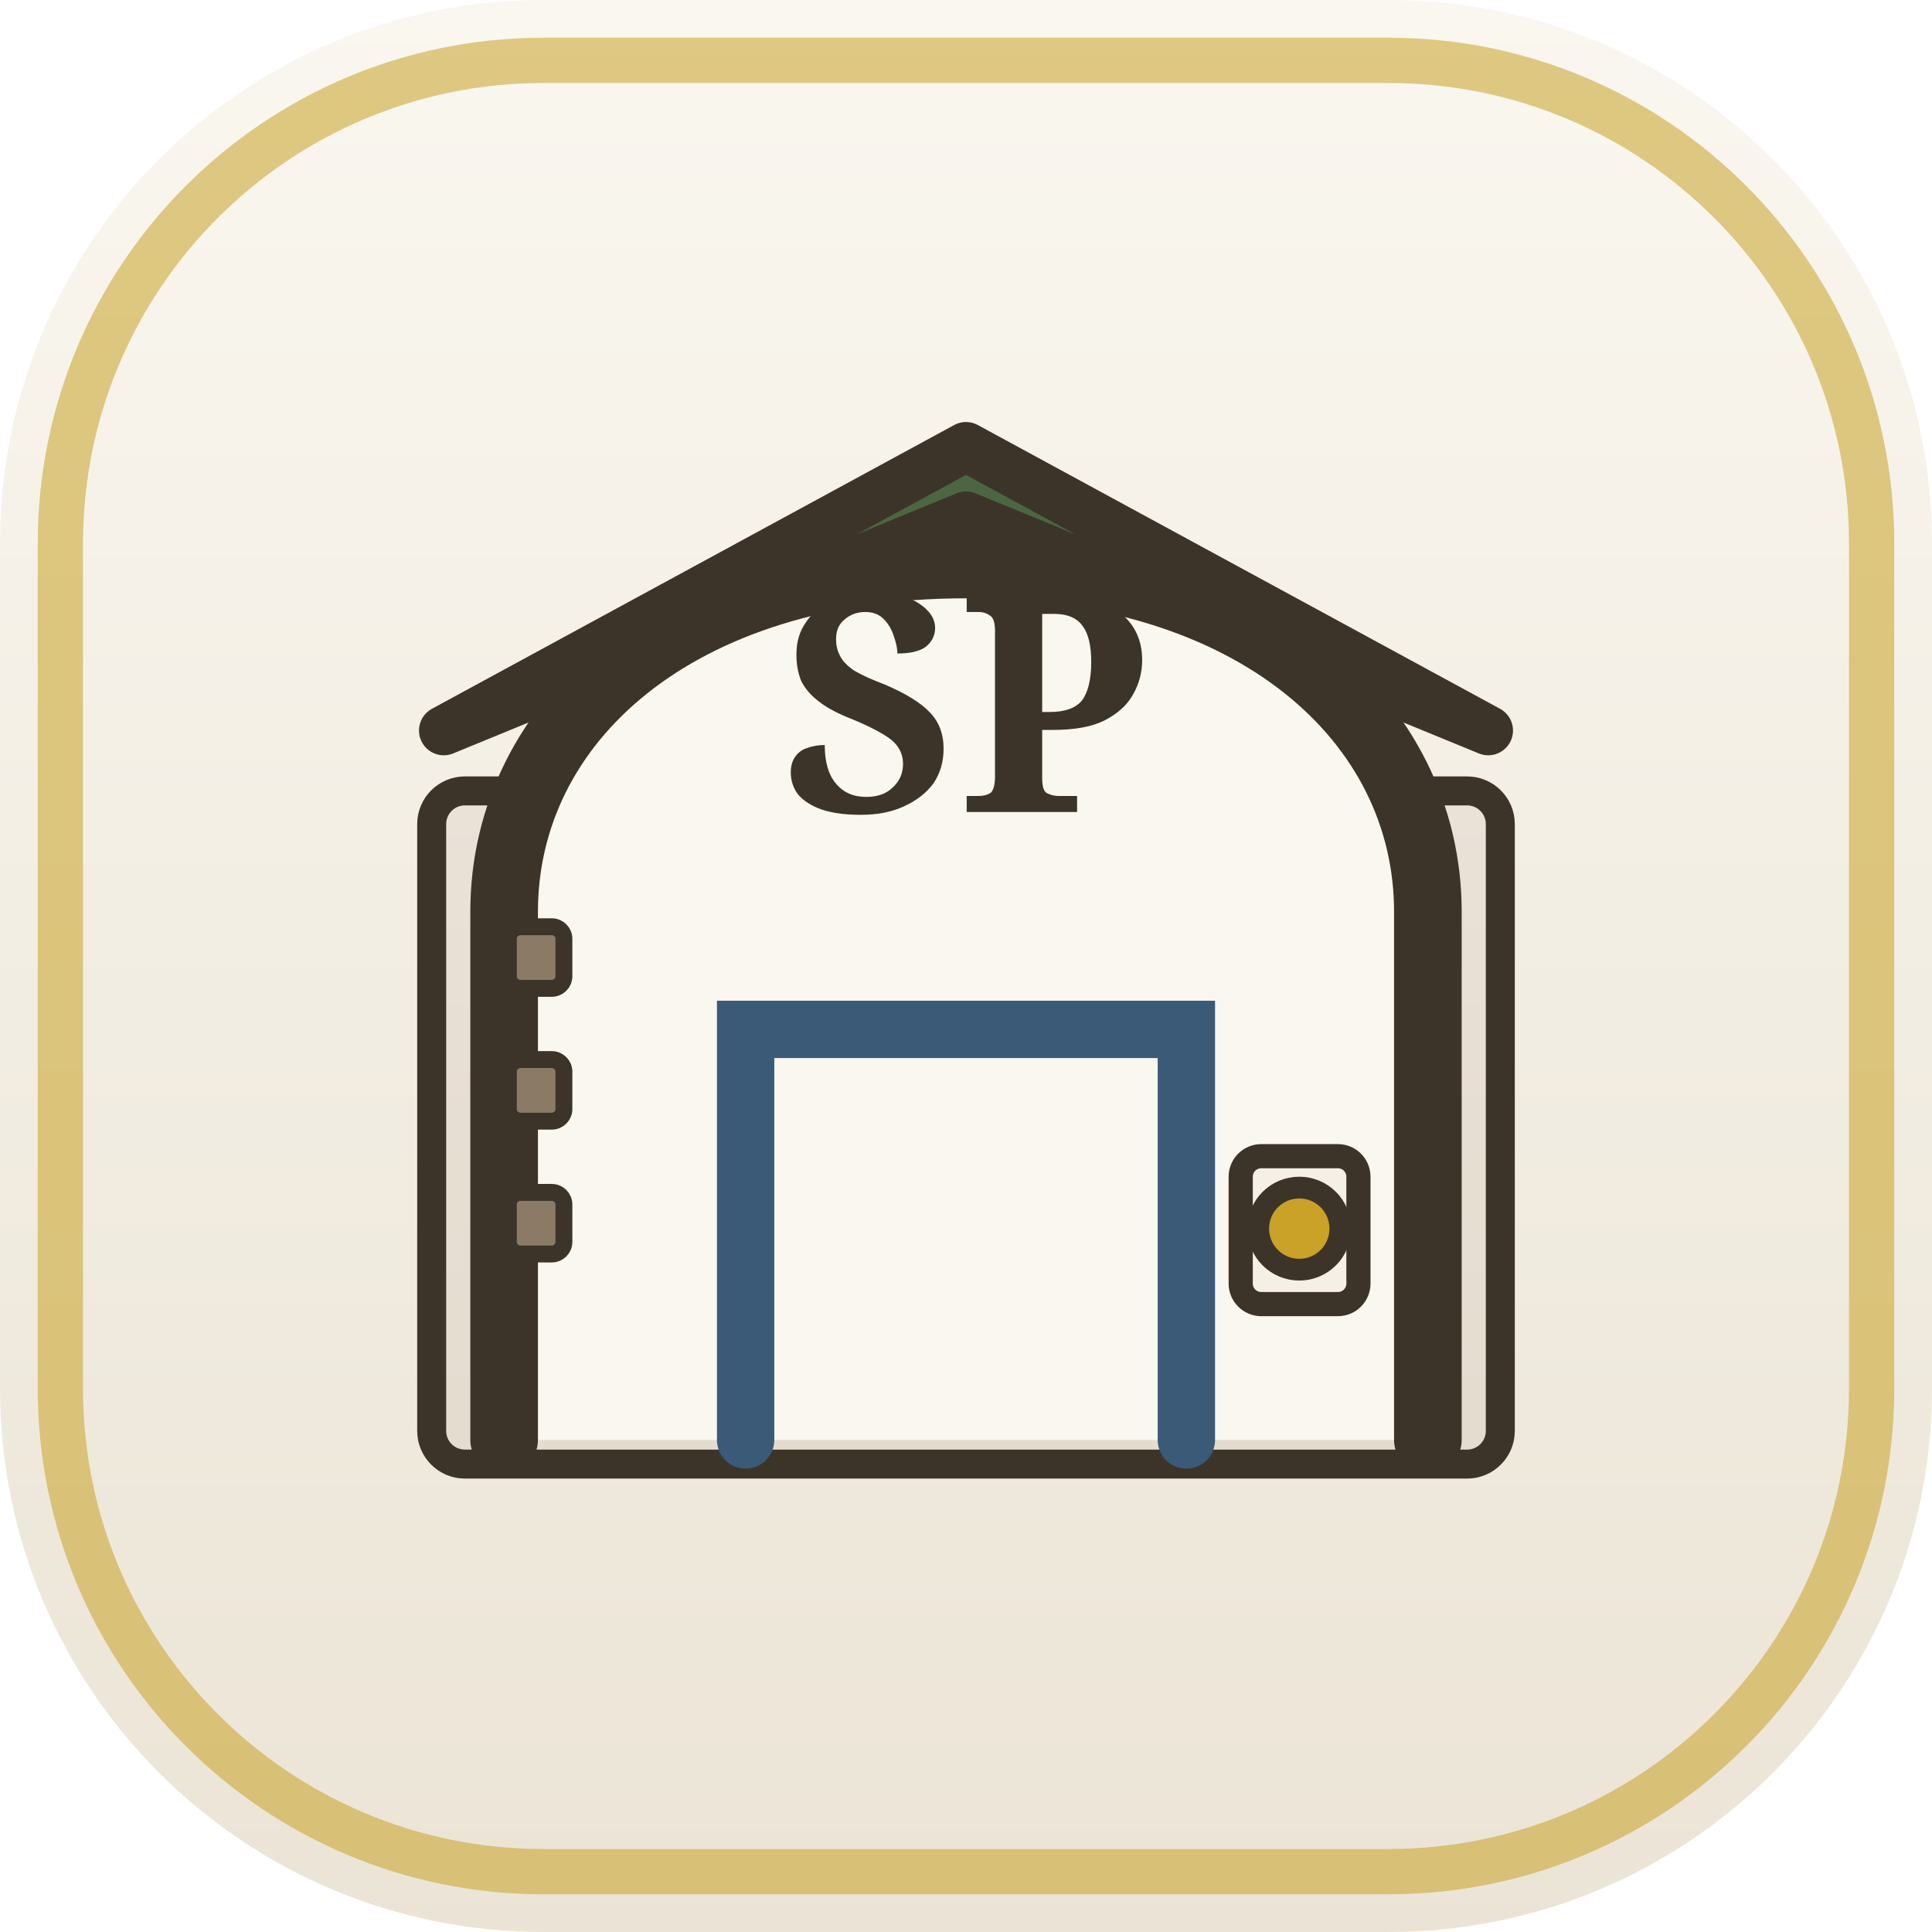
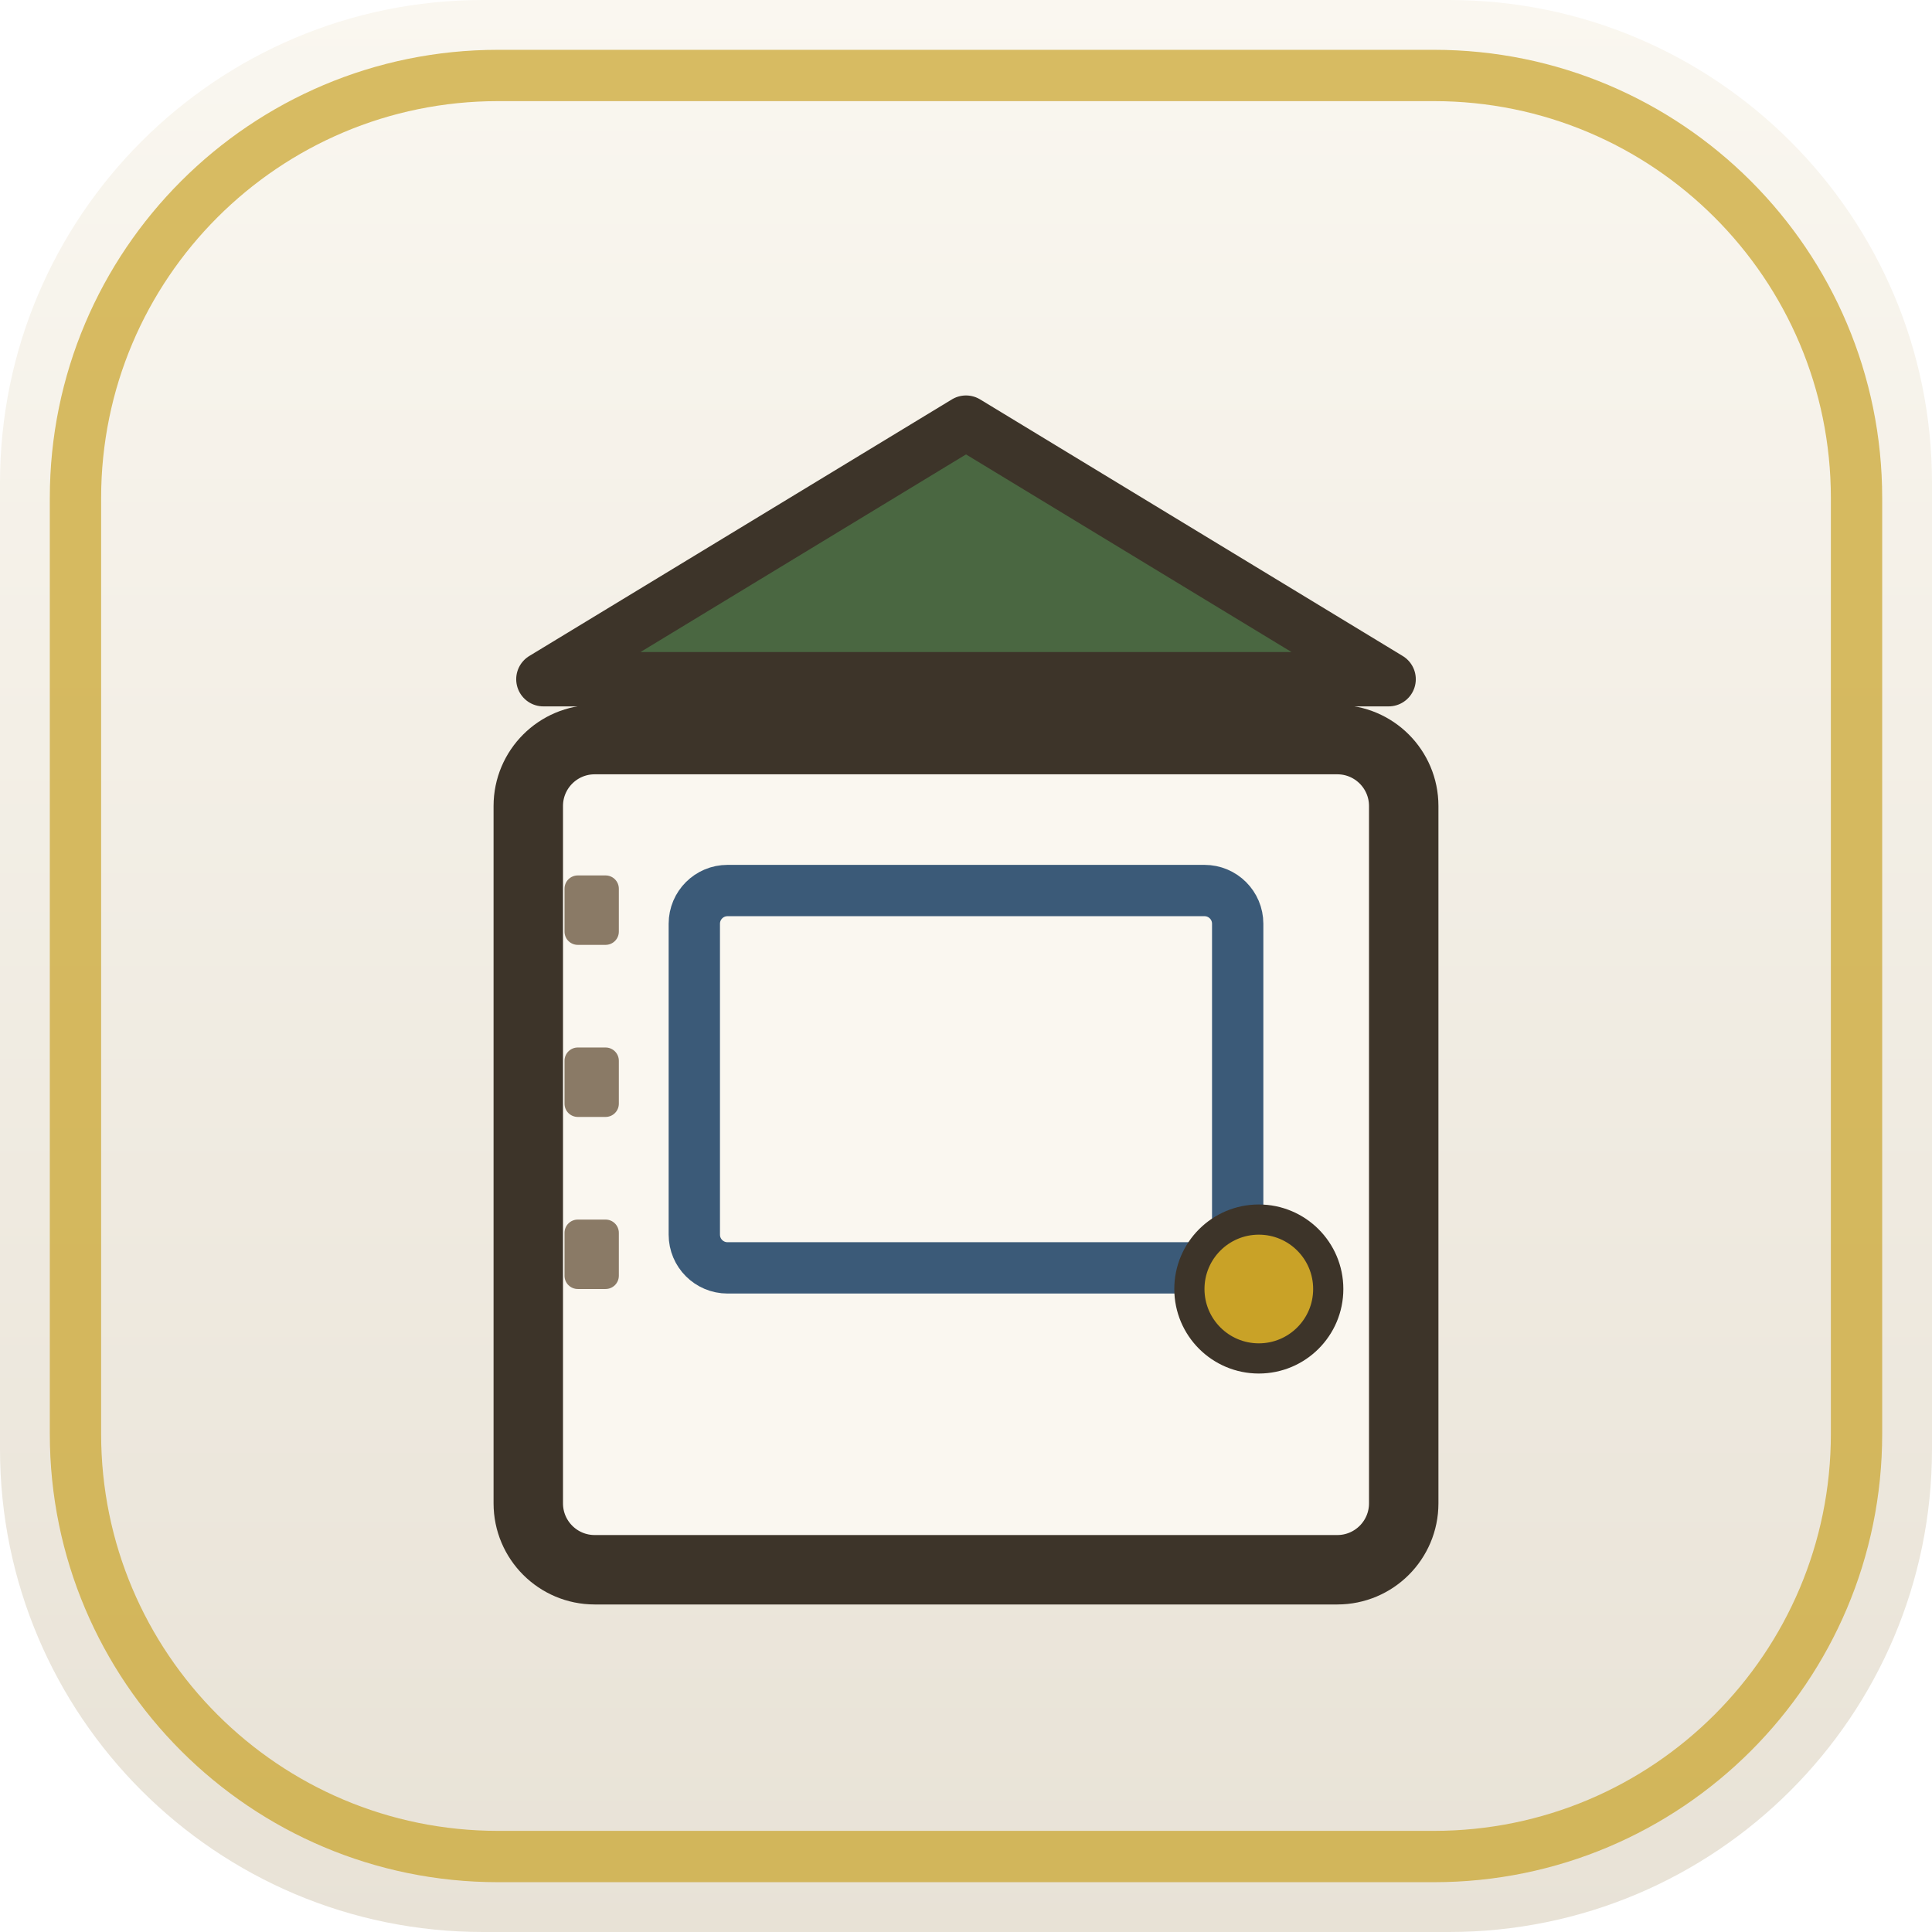
<svg xmlns="http://www.w3.org/2000/svg" viewBox="0 0 32 32" role="img" aria-label="Simple Property Tools greystone door mark">
  <defs>
    <linearGradient id="spt-bg" x1="0" y1="0" x2="0" y2="1">
      <stop offset="0" stop-color="#faf7f0" />
-       <stop offset="1" stop-color="#ebe4d6" />
+       <stop offset="1" stop-color="#e8e2d6" />
    </linearGradient>
  </defs>
-   <rect width="32" height="32" rx="9" fill="url(#spt-bg)" />
-   <rect x="1" y="1" width="30" height="30" rx="8" fill="none" stroke="#c9a227" stroke-width="0.75" opacity="0.55" />
-   <path d="M16 7.4 7.35 12.1 16 8.55 24.65 12.1 16 7.4z" fill="#4a6741" stroke="#3d3429" stroke-width="0.82" stroke-linejoin="round" />
-   <rect x="7.15" y="13.1" width="17.7" height="11.15" rx="0.55" fill="#7a4038" fill-opacity="0.08" stroke="#3d3429" stroke-width="0.48" />
-   <path d="M8.35 23.85V15.1c0-3.15 2.85-5.75 7.65-5.75s7.65 2.6 7.65 5.75v8.75" fill="#faf7f0" stroke="#3d3429" stroke-width="1.12" stroke-linecap="round" stroke-linejoin="round" />
-   <path d="M8.35 23.85V15.1c0-3.15 2.85-5.75 7.65-5.75s7.65 2.6 7.65 5.75v8.75" fill="none" stroke="#3d3429" stroke-width="0.42" stroke-opacity="0.35" />
-   <g class="door-hinge" fill="#8a7a66" stroke="#3d3429" stroke-width="0.28">
-     <rect x="8.42" y="15.35" width="0.92" height="1.02" rx="0.2" />
-     <rect x="8.42" y="17.55" width="0.92" height="1.02" rx="0.2" />
-     <rect x="8.42" y="19.75" width="0.92" height="1.02" rx="0.2" />
+   <rect width="32" height="32" rx="8" fill="url(#spt-bg)" />
+   <rect x="1.25" y="1.25" width="29.5" height="29.5" rx="7" fill="none" stroke="#c9a227" stroke-width="0.85" opacity="0.7" />
+   <path d="M16 7 9 11.25h14L16 7z" fill="#4a6741" stroke="#3d3429" stroke-width="0.9" stroke-linejoin="round" />
+   <rect x="8.75" y="12.25" width="14.5" height="13.75" rx="1.1" fill="#faf7f0" stroke="#3d3429" stroke-width="1.15" />
+   <rect x="11.5" y="14.75" width="9" height="6.25" rx="0.55" fill="none" stroke="#3b5a78" stroke-width="0.85" />
+   <g class="door-hinge" fill="#8a7a66">
+     <rect x="9.35" y="14.5" width="0.9" height="1.15" rx="0.22" />
+     <rect x="9.35" y="17.35" width="0.9" height="1.15" rx="0.22" />
+     <rect x="9.35" y="20.2" width="0.9" height="1.15" rx="0.22" />
  </g>
-   <path d="M12.35 23.85V17.05h7.3V23.85" fill="none" stroke="#3b5a78" stroke-width="0.95" stroke-linecap="round" />
  <g class="door-rim-lock">
-     <rect x="20.55" y="19.15" width="1.95" height="2.45" rx="0.34" fill="#f4f0e6" stroke="#3d3429" stroke-width="0.4" />
-     <circle cx="21.52" cy="20.35" r="0.68" fill="#c9a227" stroke="#3d3429" stroke-width="0.36" />
+     <circle cx="20.85" cy="21.35" r="1.15" fill="#c9a227" stroke="#3d3429" stroke-width="0.5" />
  </g>
-   <text x="16" y="13.45" text-anchor="middle" font-family="Georgia, serif" font-size="5" font-weight="700" fill="#3d3429">SP</text>
</svg>
